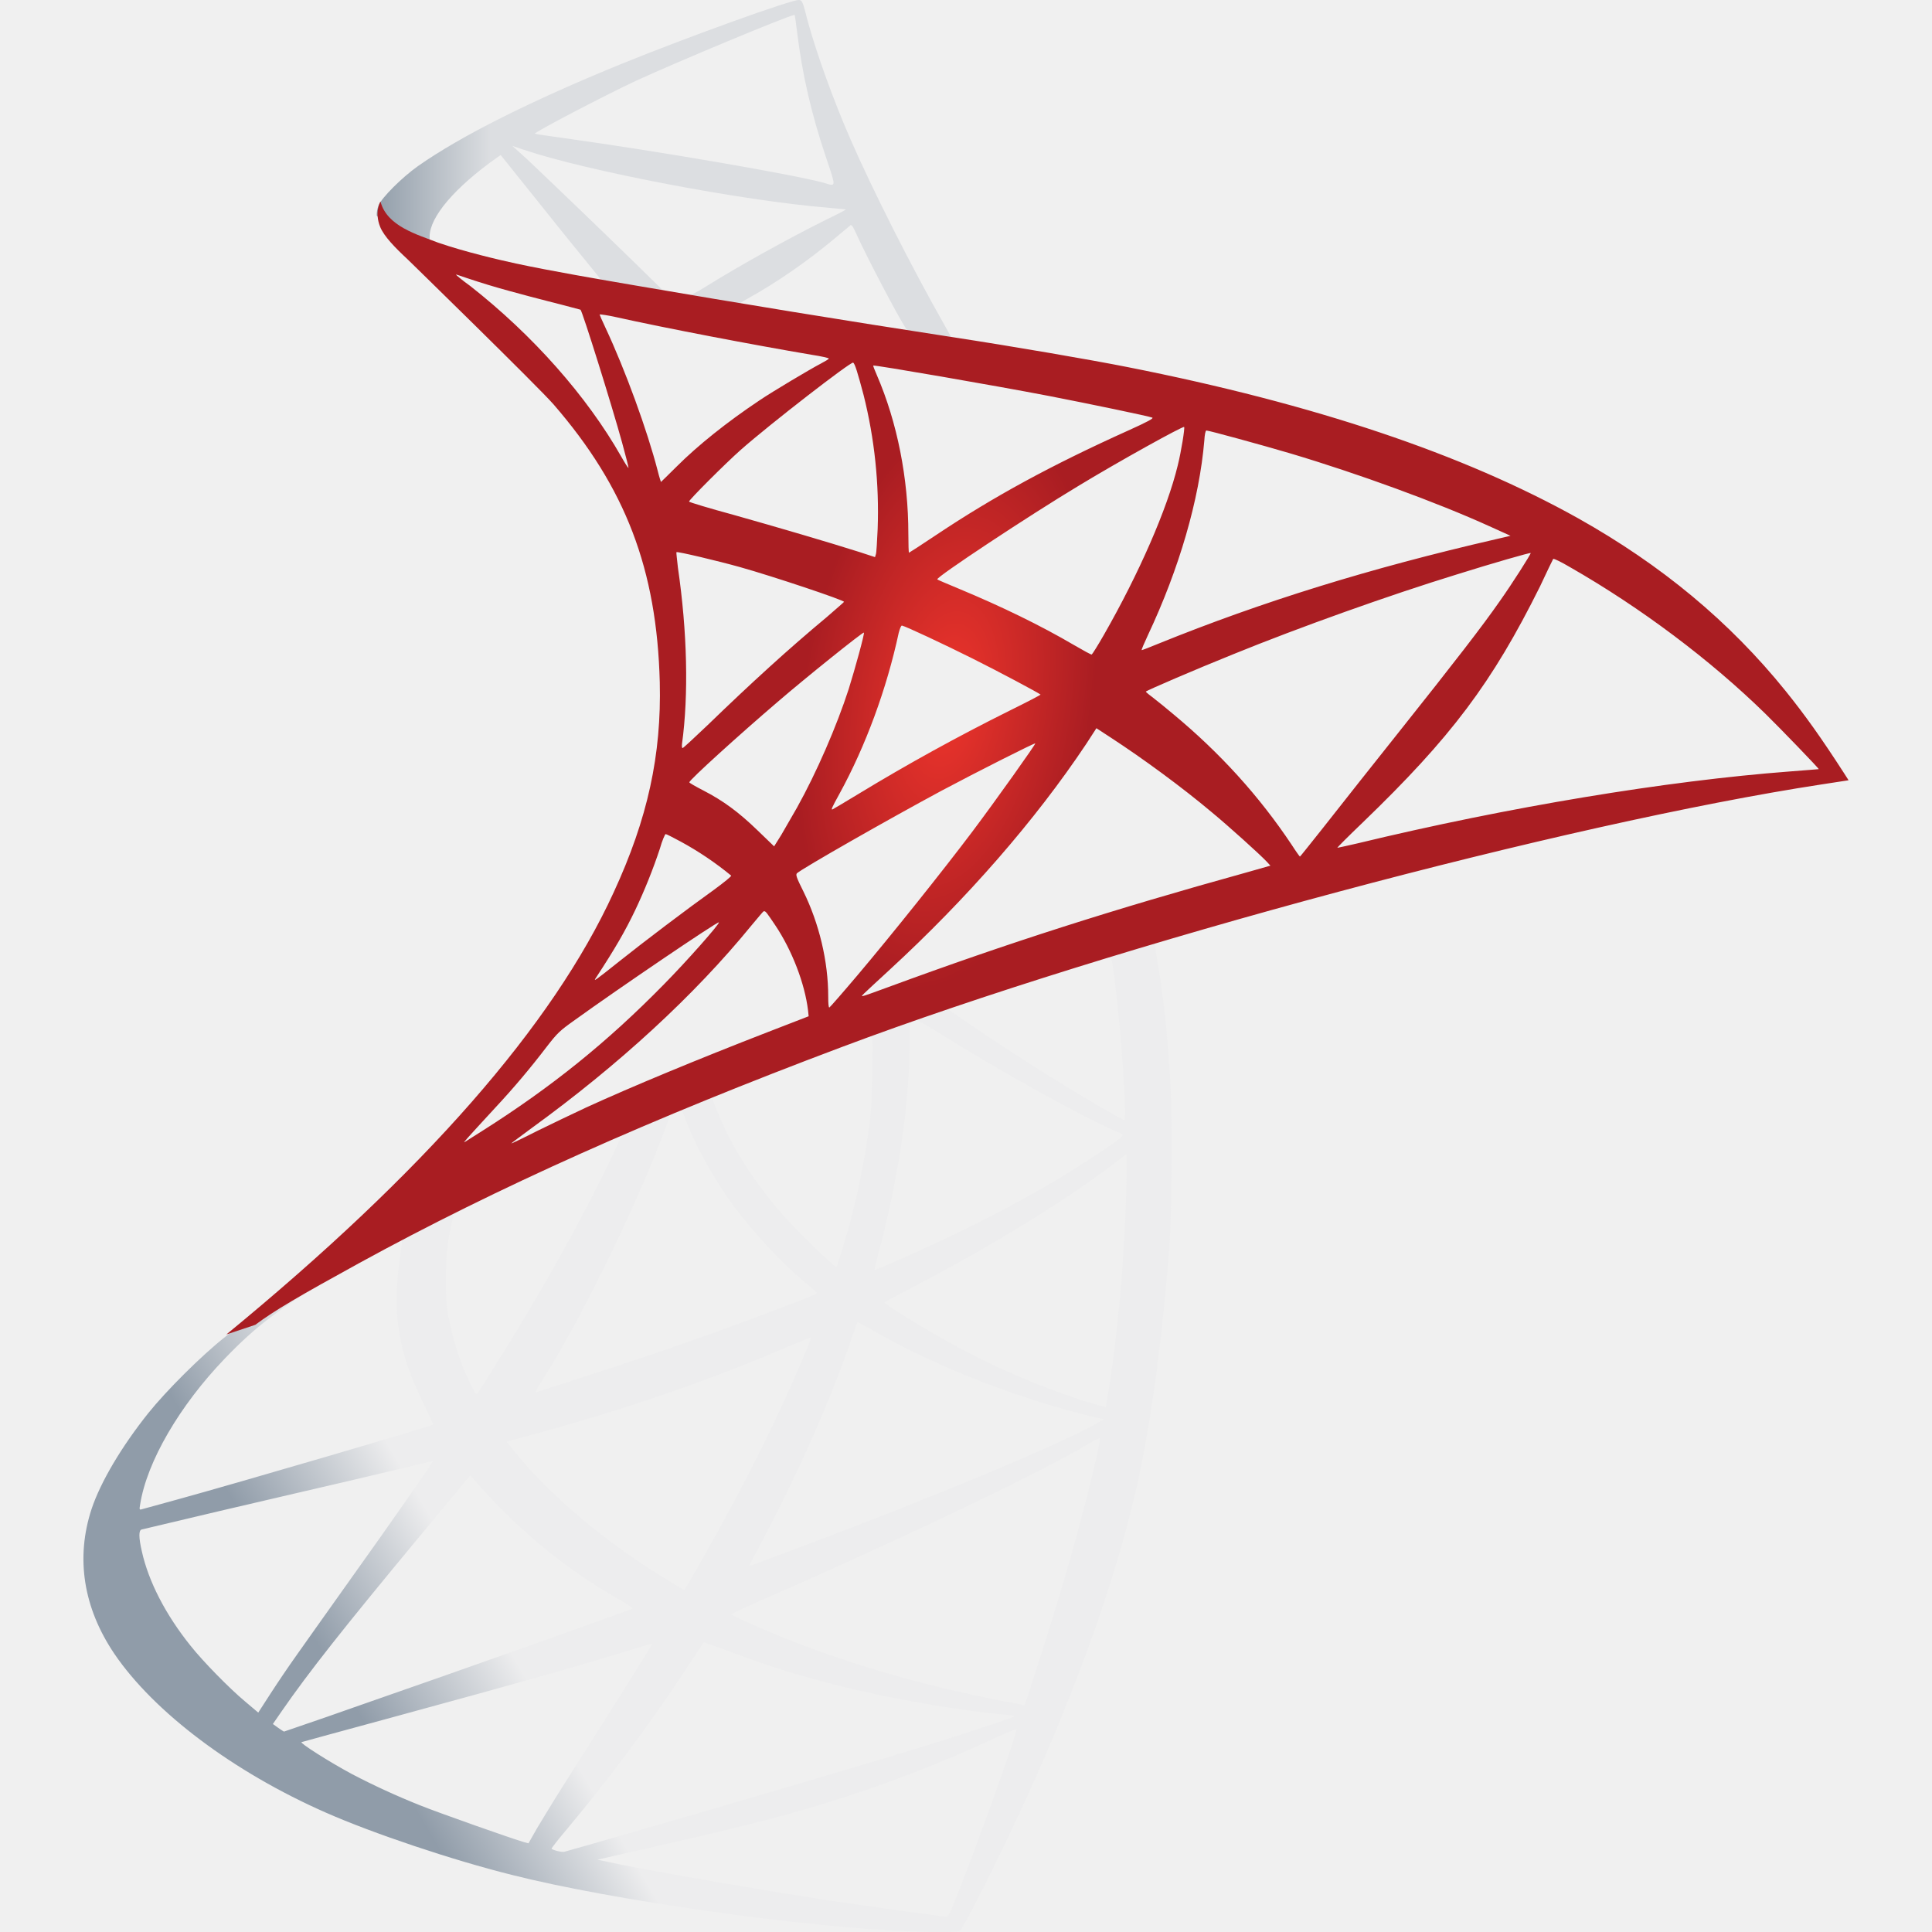
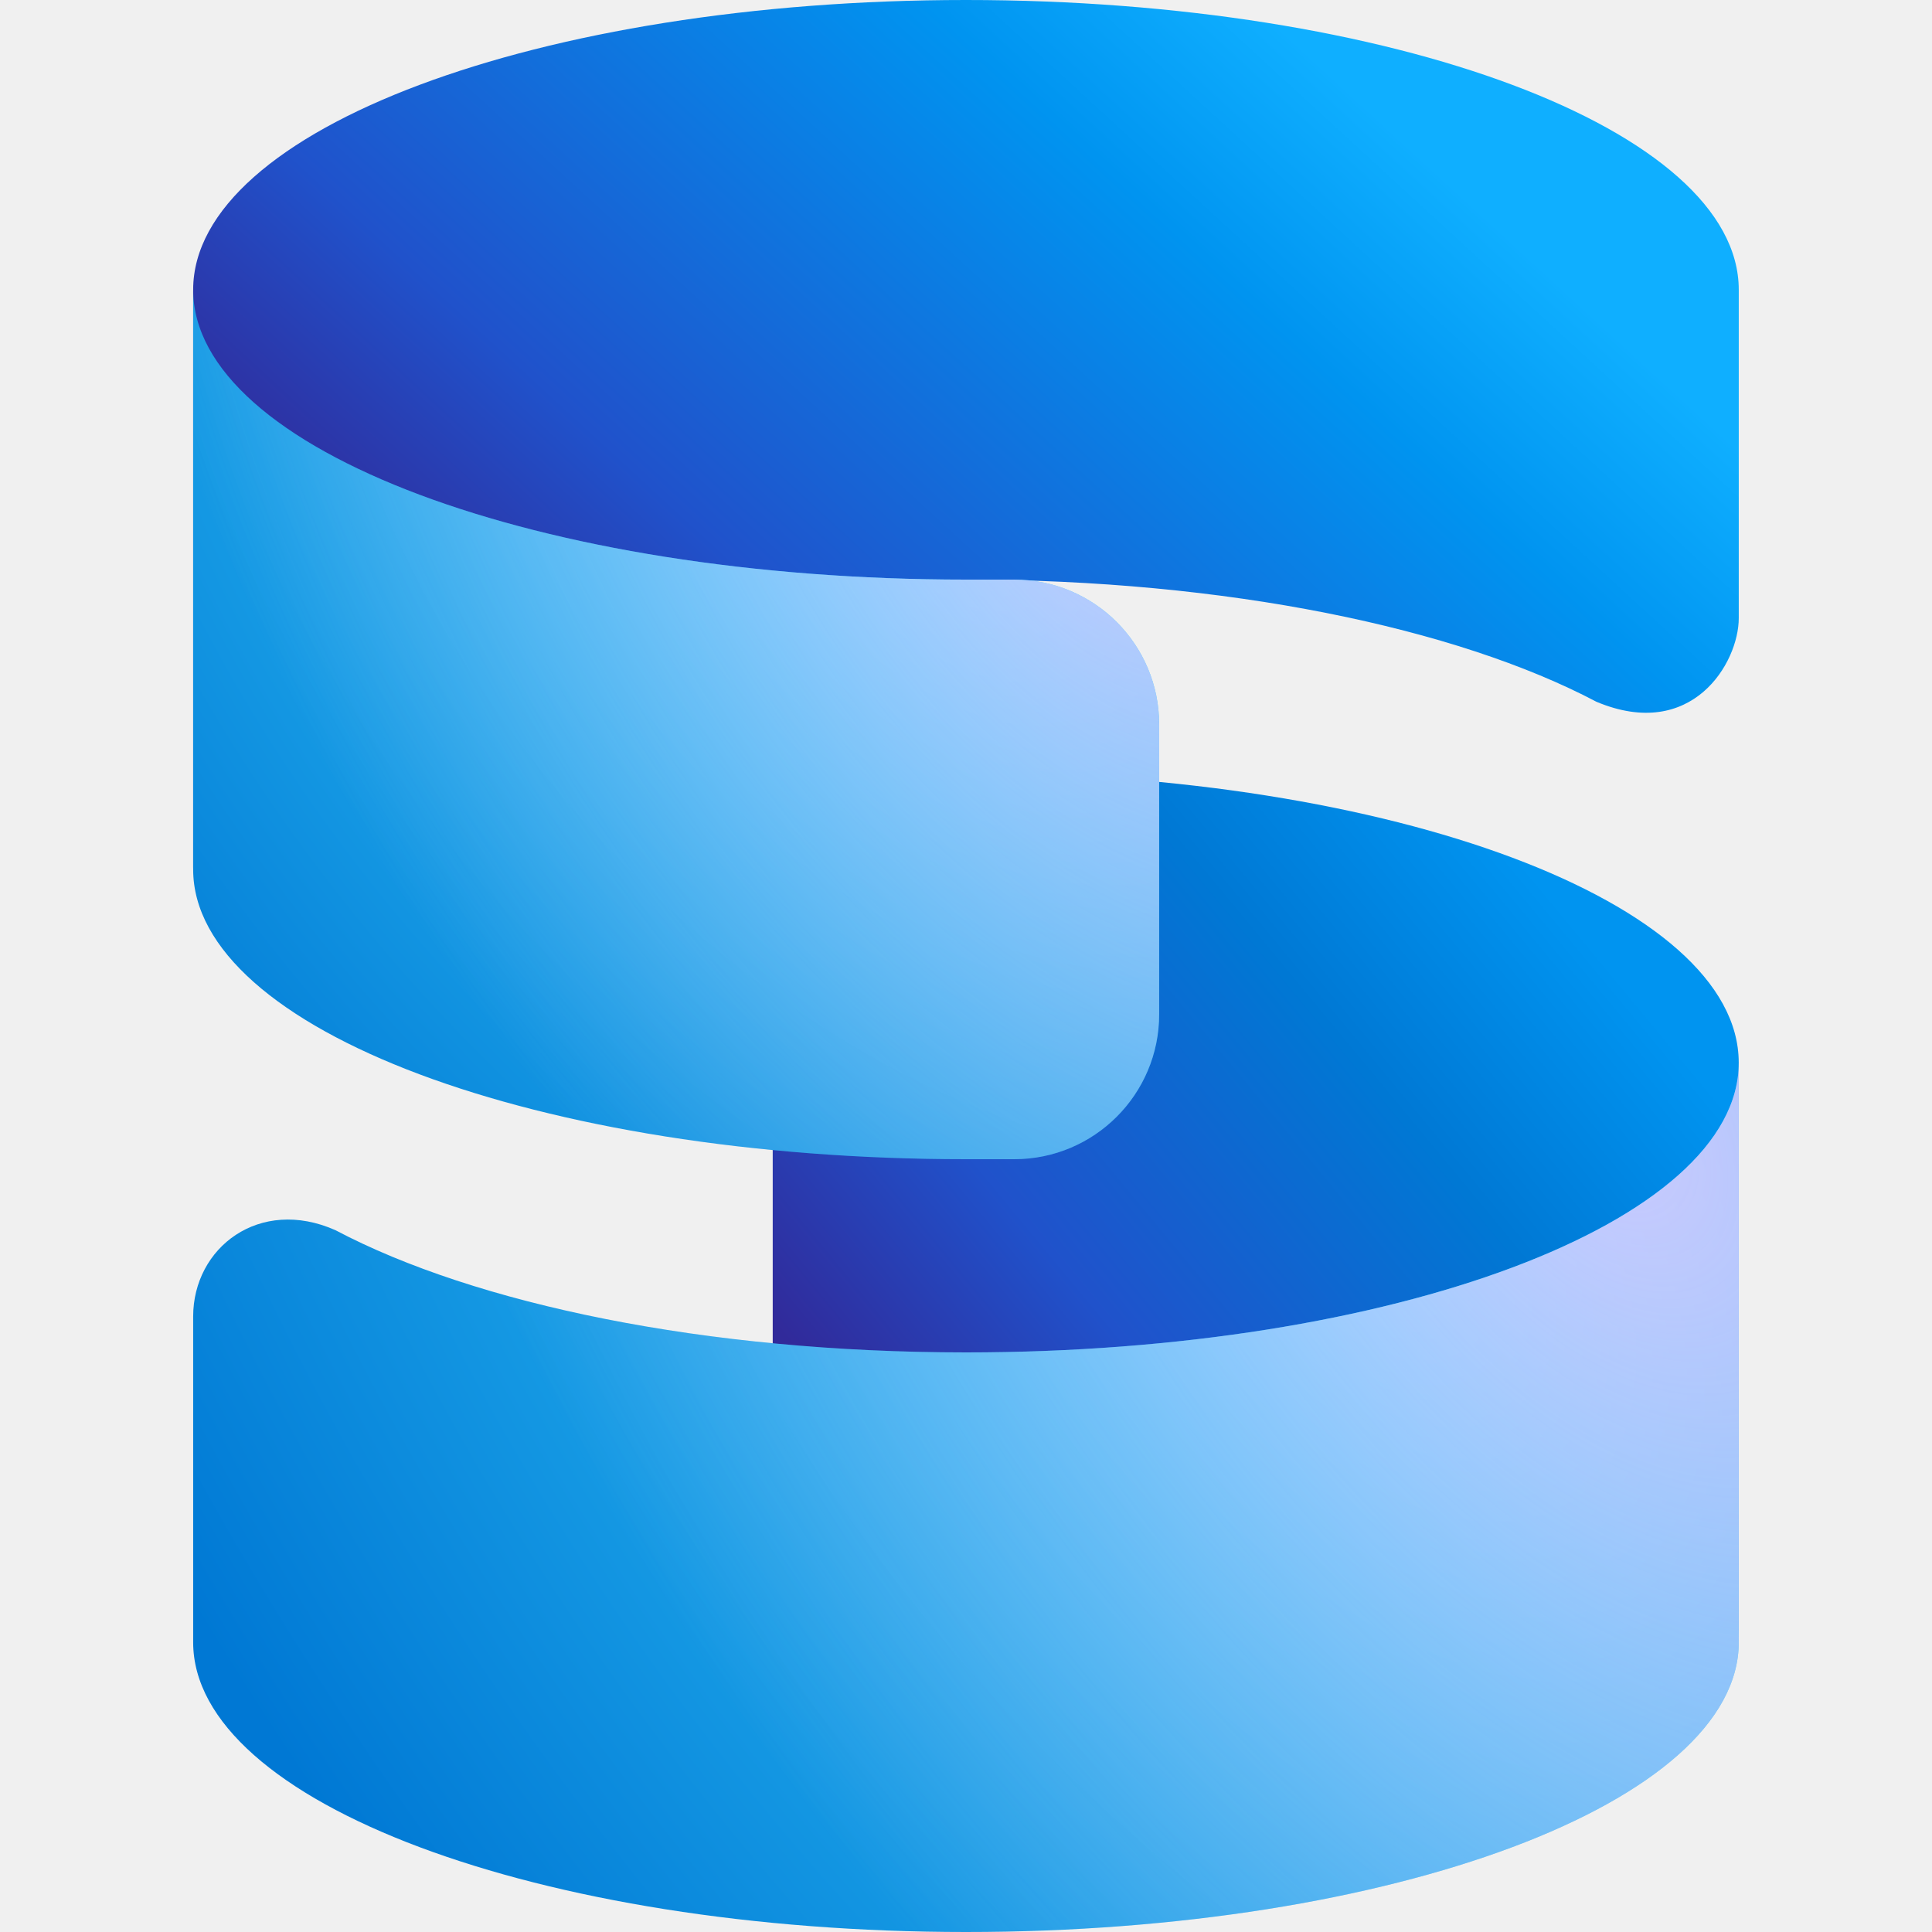
- <svg xmlns="http://www.w3.org/2000/svg" width="64" height="64" viewBox="0 0 128 128">
+ <svg xmlns="http://www.w3.org/2000/svg" width="64" height="64" viewBox="0 0 48 48" fill="none">
+   <g clip-path="url(#clip0_8666_6627)">
+     <g clip-path="url(#clip1_8666_6627)">
+       <mask id="mask0_8666_6627" style="mask-type:luminance" maskUnits="userSpaceOnUse" x="0" y="0" width="48" height="48">
+         <path d="M48 0H0V48H48V0Z" fill="white" />
+       </mask>
+       <g mask="url(#mask0_8666_6627)">
+         <path d="M23.998 33.6C34.602 33.6 43.198 36.823 43.198 40.8V26.4C43.198 22.423 34.602 19.2 23.998 19.2H19.198V33.6H23.998Z" fill="url(#paint0_linear_8666_6627)" />
+         <path d="M43.199 26.4C43.199 30.376 34.603 33.6 23.999 33.6C17.532 33.6 11.812 32.401 8.333 30.563C6.449 29.728 4.799 30.994 4.799 32.709V40.8C4.799 44.776 13.395 48 23.999 48C34.603 48 43.199 44.776 43.199 40.8V26.4Z" fill="url(#paint1_radial_8666_6627)" />
+         <path d="M43.199 26.4C43.199 30.376 34.603 33.6 23.999 33.6C17.532 33.6 11.812 32.401 8.333 30.563C6.449 29.728 4.799 30.994 4.799 32.709V40.8C4.799 44.776 13.395 48 23.999 48C34.603 48 43.199 44.776 43.199 40.8V26.4Z" fill="url(#paint2_radial_8666_6627)" />
+         <path d="M23.999 0C34.603 0 43.199 3.224 43.199 7.2V15.356C43.199 16.472 42.036 18.431 39.662 17.435C36.183 15.598 30.464 14.4 23.999 14.4C13.395 14.4 4.799 17.623 4.799 21.6V7.2C4.799 3.224 13.395 0 23.999 0Z" fill="url(#paint3_linear_8666_6627)" />
+         <path d="M23.999 14.4C13.395 14.4 4.799 11.176 4.799 7.2V21.6C4.799 25.576 13.395 28.8 23.999 28.8H25.199C27.187 28.8 28.799 27.188 28.799 25.2V18C28.799 16.012 27.187 14.4 25.199 14.4H23.999Z" fill="url(#paint4_radial_8666_6627)" />
+         <path d="M23.999 14.4C13.395 14.4 4.799 11.176 4.799 7.2V21.6C4.799 25.576 13.395 28.8 23.999 28.8H25.199C27.187 28.8 28.799 27.188 28.799 25.2V18C28.799 16.012 27.187 14.4 25.199 14.4H23.999Z" fill="url(#paint5_radial_8666_6627)" />
+       </g>
+     </g>
+   </g>
  <defs>
-     <linearGradient id="a" x1="-2901.952" x2="-2061.249" y1="923.573" y2="1420.331" gradientTransform="matrix(.01102 0 0 -.01102 56.808 125.521)" gradientUnits="userSpaceOnUse">
-       <stop offset="0" stop-color="#909ca9" />
-       <stop offset="1" stop-color="#ededee" />
+     <linearGradient id="paint0_linear_8666_6627" x1="35.998" y1="19.2" x2="15.933" y2="35.819" gradientUnits="userSpaceOnUse">
+       <stop stop-color="#0094F0" />
+       <stop offset="0.243" stop-color="#0078D4" />
+       <stop offset="0.584" stop-color="#2052CB" />
+       <stop offset="0.831" stop-color="#312A9A" />
    </linearGradient>
-     <linearGradient id="b" x1="-2882.7" x2="-2206.249" y1="10288.81" y2="10288.81" gradientTransform="matrix(.01102 0 0 -.01102 56.808 125.521)" gradientUnits="userSpaceOnUse">
-       <stop offset="0" stop-color="#939fab" />
-       <stop offset="1" stop-color="#dcdee1" />
+     <radialGradient id="paint1_radial_8666_6627" cx="0" cy="0" r="1" gradientUnits="userSpaceOnUse" gradientTransform="translate(33.5988 29.5499) rotate(143.591) scale(29.8211 53.0152)">
+       <stop stop-color="#3BD5FF" />
+       <stop offset="1" stop-color="#0078D4" />
+     </radialGradient>
+     <radialGradient id="paint2_radial_8666_6627" cx="0" cy="0" r="1" gradientUnits="userSpaceOnUse" gradientTransform="translate(39.5988 27.5997) rotate(146.31) scale(25.96 43.796)">
+       <stop stop-color="#DECBFF" stop-opacity="0.9" />
+       <stop offset="1" stop-color="#DECBFF" stop-opacity="0" />
+     </radialGradient>
+     <linearGradient id="paint3_linear_8666_6627" x1="32.399" y1="1.2" x2="9.668" y2="25.949" gradientUnits="userSpaceOnUse">
+       <stop stop-color="#0FAFFF" />
+       <stop offset="0.163" stop-color="#0094F0" />
+       <stop offset="0.564" stop-color="#2052CB" />
+       <stop offset="0.764" stop-color="#312A9A" />
    </linearGradient>
-     <radialGradient id="c" cx="-14217.448" cy="7277.705" r="898.12" gradientTransform="matrix(-.01059 -.0016 -.00321 .02118 -64.462 -130.43)" gradientUnits="userSpaceOnUse">
-       <stop offset="0" stop-color="#ee352c" />
-       <stop offset="1" stop-color="#a91d22" />
+     <radialGradient id="paint4_radial_8666_6627" cx="0" cy="0" r="1" gradientUnits="userSpaceOnUse" gradientTransform="translate(23.6678 12.1488) rotate(137.53) scale(24.6606 38.4117)">
+       <stop stop-color="#3BD5FF" />
+       <stop offset="1" stop-color="#0078D4" />
    </radialGradient>
+     <radialGradient id="paint5_radial_8666_6627" cx="0" cy="0" r="1" gradientUnits="userSpaceOnUse" gradientTransform="translate(27.5989 10.7998) rotate(149.036) scale(20.9914 33.6005)">
+       <stop stop-color="#DECBFF" stop-opacity="0.9" />
+       <stop offset="1" stop-color="#D1D1FF" stop-opacity="0" />
+     </radialGradient>
+     <clipPath id="clip0_8666_6627">
+       <path d="M0 12.8C0 8.32 0 6.079 0.872 4.368C1.639 2.863 2.863 1.639 4.368 0.872C6.079 0 8.32 0 12.8 0H35.2C39.68 0 41.921 0 43.632 0.872C45.137 1.639 46.361 2.863 47.128 4.368C48 6.079 48 8.32 48 12.8V35.2C48 39.68 48 41.921 47.128 43.632C46.361 45.137 45.137 46.361 43.632 47.128C41.921 48 39.68 48 35.2 48H12.8C8.32 48 6.079 48 4.368 47.128C2.863 46.361 1.639 45.137 0.872 43.632C0 41.921 0 39.68 0 35.2V12.8Z" fill="white" />
+     </clipPath>
+     <clipPath id="clip1_8666_6627">
+       <rect width="48" height="48" fill="white" />
+     </clipPath>
  </defs>
-   <path fill="url(#a)" d="m79.363 59.755-25.634 8.37-22.3 9.842-6.24 1.648a135.666 135.666 0 0 1-5.057 4.592c-1.976 1.704-3.816 3.255-5.23 4.378-1.57 1.24-3.895 3.565-5.077 5.038-1.764 2.209-3.158 4.553-3.759 6.355-1.066 3.255-.542 6.549 1.511 9.591 2.636 3.875 7.886 7.828 14.008 10.52 3.12 1.377 8.37 3.14 12.324 4.127 6.567 1.667 19.278 3.47 26.272 3.74 1.414.059 3.313.059 3.39 0 .156-.097 1.241-2.17 2.501-4.746 4.3-8.778 7.4-17.012 9.087-24.046 1.007-4.262 1.801-9.939 2.324-16.662.136-1.88.194-8.177.078-10.308-.175-3.487-.485-6.316-.97-9.086-.077-.408-.096-.776-.057-.796.077-.057.31-.135 3.468-1.046l-.639-1.51zm-5.851 3.43c.233 0 .852 5.947 1.007 9.706.039.795.02 1.318-.02 1.318-.154 0-3.274-1.84-5.501-3.236-1.938-1.22-5.62-3.661-6.2-4.127-.195-.135-.176-.155 1.413-.697 2.693-.91 9.088-2.965 9.3-2.965zm-13.06 4.3c.175 0 .62.252 1.686.911 3.991 2.5 9.417 5.523 11.742 6.53.716.31.794.193-.853 1.318-3.526 2.402-7.924 4.766-13.31 7.149-.95.426-1.745.755-1.764.755-.039 0 .078-.484.233-1.065 1.297-4.825 2.034-9.707 2.073-13.621.02-1.938.02-1.938.194-1.996-.04.02-.02.02 0 .02zm-2.692 1.027c.116.117.038 4.457-.117 5.639a49.361 49.361 0 0 1-1.782 8.428c-.213.717-.407 1.318-.446 1.356-.078.097-2.732-2.5-3.604-3.507-1.511-1.744-2.693-3.487-3.565-5.192-.445-.872-1.143-2.577-1.085-2.635.31-.214 10.521-4.166 10.599-4.089zm-12.672 4.98c.019 0 .038 0 .058.019.039.039.175.35.291.698.62 1.685 2.014 4.165 3.216 5.754 1.318 1.744 3.042 3.605 4.476 4.825.465.387.891.755.949.813.116.117.155.097-3.004 1.299-3.66 1.395-7.652 2.79-12.225 4.262a609.837 609.837 0 0 0-3.274 1.066c-.175.058-.116-.04.387-.834 2.267-3.544 5.715-10.5 7.653-15.422.33-.853.66-1.705.718-1.899.077-.271.174-.368.425-.504.136-.038.272-.077.33-.077zM41.213 75.1c.058.039-.93 2.112-1.899 4.01-1.88 3.663-3.933 7.267-6.684 11.646-.466.755-.91 1.453-.97 1.53-.096.136-.134.097-.445-.503-.659-1.299-1.201-2.965-1.492-4.496-.29-1.511-.232-4.146.098-5.774.25-1.2.232-1.181.813-1.472 2.48-1.26 10.502-5.018 10.58-4.941zm33.422 1.357v.813c0 4.321-.465 10.25-1.143 14.57-.116.756-.213 1.376-.232 1.396 0 0-.562-.155-1.22-.349a49.985 49.985 0 0 1-8.914-3.817c-1.88-1.027-4.61-2.713-4.533-2.79.019-.02.833-.446 1.782-.95 3.798-1.976 7.44-4.107 10.599-6.22 1.182-.794 2.964-2.072 3.351-2.421zm-48.05 5.734c.077 0 .057.155-.059.853a27.507 27.507 0 0 0-.213 2.072c-.155 2.83.31 4.923 1.705 7.79.388.794.698 1.453.678 1.472-.135.117-12.962 3.876-16.992 4.98-1.201.33-2.247.62-2.325.639-.136.04-.155.02-.097-.31.446-2.848 2.616-6.568 5.639-9.707 2.014-2.093 3.623-3.313 6.374-4.882 1.976-1.124 5.018-2.81 5.25-2.887 0-.02.02-.02.04-.02zm30.225 5.406c.02-.02.484.233 1.046.562 4.147 2.403 9.92 4.631 14.841 5.774l.446.097-.62.349c-2.576 1.434-11.044 4.96-19.704 8.195-1.26.465-2.5.93-2.732 1.027-.233.097-.446.155-.446.135 0-.02.349-.697.794-1.53 2.422-4.534 4.863-10.056 6.104-13.892.155-.368.251-.697.27-.717zm-3.08 1.007c.019.02-.136.427-.33.892-1.686 4.088-3.895 8.545-6.724 13.543-.716 1.28-1.317 2.306-1.336 2.306-.02 0-.601-.349-1.299-.775-4.107-2.519-7.75-5.619-10.132-8.622l-.35-.426 1.764-.485c6.316-1.724 11.683-3.584 17.011-5.87.756-.31 1.376-.563 1.395-.563zm19.142 6.685s.02.02 0 0c.02.446-.969 4.437-1.783 7.324-.678 2.422-1.259 4.32-2.325 7.672-.464 1.474-.87 2.693-.89 2.693-.02 0-.136-.018-.253-.057-5.754-1.047-10.908-2.5-15.752-4.437-1.356-.543-3.293-1.415-3.41-1.512-.038-.039 1.124-.581 2.597-1.22 8.816-3.856 17.96-8.235 21.1-10.114.368-.233.658-.349.716-.349zM28.677 96.8c.039.04-2.422 3.585-5.87 8.41-1.202 1.685-2.597 3.661-3.12 4.397a77.468 77.468 0 0 0-1.763 2.597l-.814 1.26-.872-.737c-1.027-.853-2.809-2.674-3.604-3.681-1.666-2.073-2.79-4.263-3.235-6.258-.214-.93-.214-1.396-.02-1.453a1459.3 1459.3 0 0 1 10.308-2.423 861.65 861.65 0 0 0 6.936-1.627c1.124-.271 2.035-.485 2.054-.485zm2.48.95.62.697c2.79 3.12 5.638 5.426 9.087 7.44.62.35 1.085.66 1.046.68-.135.096-11.974 4.3-17.457 6.199a462.501 462.501 0 0 1-5.638 1.957c-.019 0-.194-.117-.387-.252l-.349-.252.562-.814c1.82-2.635 4.107-5.522 9.086-11.528zm15.462 11.063c.019-.02.871.29 1.918.679 2.519.949 4.514 1.55 7.188 2.228 3.294.833 8.06 1.647 10.87 1.88.426.038.658.077.581.135-.136.077-2.984 1.027-5.076 1.685-3.333 1.047-13.505 4.05-21.798 6.433a218.735 218.735 0 0 1-2.925.834c-.194.038-.834-.137-.834-.214 0-.038.465-.639 1.027-1.298 2.79-3.333 5.561-7.053 7.867-10.579.64-.969 1.182-1.764 1.182-1.783zm-3.41.097c.019.02-1.357 2.228-3.76 6.026-1.026 1.608-2.17 3.43-2.576 4.069-.388.62-.97 1.589-1.298 2.131l-.562.988-.291-.077c-.698-.194-5.6-1.919-6.898-2.442a48.226 48.226 0 0 1-4.514-2.072c-1.55-.834-3.487-2.074-3.332-2.113.038-.02 2.693-.736 5.89-1.608 8.485-2.306 13.194-3.642 16.275-4.611.562-.175 1.046-.31 1.065-.29zm24.122 5.657h.02c.077.195-3.062 8.913-4.206 11.664-.251.62-.348.776-.484.756-.329-.02-4.882-.658-7.653-1.065-4.824-.736-12.924-2.151-14.957-2.616l-.466-.097 2.887-.659c6.2-1.395 9.184-2.15 12.207-3.08a86.251 86.251 0 0 0 11.412-4.399c.6-.27 1.104-.484 1.24-.503z" />
-   <path fill="url(#b)" d="M52.935.001c-.426-.058-7.305 2.422-11.741 4.224-5.988 2.441-10.637 4.766-13.505 6.781-1.066.756-2.403 2.093-2.616 2.616a1.812 1.812 0 0 0-.116.659l2.597 2.46 6.18 1.977 14.706 2.635 16.817 2.887.175-1.453c-.058 0-.097-.02-.155-.02l-2.209-.348-.445-.795c-2.287-4.03-4.805-9.029-6.278-12.4-1.142-2.616-2.228-5.638-2.828-7.808C53.187.098 53.149.02 52.935 0Zm-.31.988h.02c.019.02.096.563.174 1.202.33 2.712.93 5.328 1.88 8.157.716 2.13.716 2.015-.117 1.763-1.976-.542-10.83-2.073-17.244-2.965-1.027-.135-1.899-.27-1.899-.29-.077-.078 4.63-2.538 6.704-3.507 2.654-1.22 9.94-4.263 10.482-4.36ZM33.947 9.67l.756.252c4.108 1.395 14.434 3.372 20.131 3.837.639.058 1.182.116 1.2.116.02.02-.522.31-1.22.639-2.751 1.376-5.774 3.062-7.866 4.36-.62.387-1.182.698-1.26.698-.077 0-.484-.078-.91-.137l-.775-.116-1.938-1.899a803.532 803.532 0 0 0-7.11-6.84zm-.775.601 2.732 3.41c1.492 1.88 3.004 3.72 3.333 4.127.33.407.6.736.58.756-.077.058-3.952-.698-6.005-1.162-2.112-.485-2.984-.718-4.282-1.125l-1.066-.349v-.27c.02-1.3 1.667-3.237 4.456-5.212zm23.212 4.65c.077 0 .174.174.406.697.66 1.453 2.713 5.367 3.217 6.123.155.252.426.272-2.306-.174-6.568-1.066-8.68-1.415-8.68-1.453 0-.02.194-.155.446-.291 2.035-1.124 4.088-2.557 5.91-4.088.445-.368.852-.717.93-.775.019-.039.057-.058.077-.039z" />
-   <path fill="url(#c)" d="M25.209 13.35s-.426.679-.02 1.687c.252.62.988 1.375 1.822 2.15 0 0 8.621 8.409 9.668 9.61 4.766 5.503 6.84 10.928 7.033 18.407.117 4.805-.794 9.029-3.061 13.931-4.03 8.796-12.536 18.504-25.653 29.276l1.918-.64c1.24-.93 2.926-1.917 6.879-4.087 9.125-5 19.394-9.591 31.988-14.32 18.135-6.82 47.954-14.802 64.926-17.398l1.764-.271-.272-.427c-1.55-2.403-2.616-3.894-3.895-5.483-3.72-4.611-8.233-8.35-13.756-11.45-7.595-4.244-17.418-7.557-29.857-10.017-2.345-.466-7.499-1.357-11.684-1.996a1193.72 1193.72 0 0 1-20.925-3.41c-2.267-.388-5.658-.969-7.905-1.454-1.163-.252-3.39-.775-5.134-1.375-1.395-.543-3.41-1.085-3.837-2.732Zm4.999 4.844c.019-.018.329.098.736.233a50.336 50.336 0 0 0 2.81.853 142.908 142.908 0 0 0 2.557.678c1.162.29 2.131.561 2.15.561.136.136 2.093 6.394 2.752 8.797.252.91.446 1.685.427 1.685-.02.02-.233-.31-.485-.755-2.267-3.991-5.851-8.04-9.998-11.296-.542-.387-.95-.736-.95-.756Zm9.532 2.636c.098 0 .524.058 1.047.174 3.293.736 9.203 1.86 12.98 2.5.64.097 1.144.213 1.144.251 0 .04-.232.175-.523.33-.64.329-3.216 1.86-4.069 2.44-2.15 1.435-4.088 2.985-5.483 4.38-.562.562-1.046 1.027-1.046 1.027s-.116-.33-.214-.736c-.697-2.694-2.15-6.685-3.468-9.495-.213-.445-.387-.852-.387-.89 0 .038 0 .019.02.019zm16.78 3.196c.116.04.31.698.697 2.151a31.732 31.732 0 0 1 .93 8.874c-.039.814-.078 1.57-.117 1.667l-.058.193-1.007-.33c-2.073-.658-5.444-1.646-8.331-2.46-1.647-.446-2.984-.852-2.984-.89 0-.117 2.403-2.52 3.43-3.43 1.956-1.725 7.265-5.832 7.44-5.775zm1.336.194c.058-.058 8.022 1.317 11.645 2.015 2.694.523 6.607 1.337 6.84 1.434.115.039-.291.27-1.59.853-5.115 2.305-8.912 4.378-12.69 6.897-.988.659-1.822 1.202-1.84 1.202-.02 0-.04-.562-.04-1.24 0-3.681-.735-7.402-2.092-10.54-.136-.31-.252-.601-.233-.62zm20.596 4.07c.058.057-.193 1.627-.426 2.557-.698 2.887-2.577 7.169-4.882 11.199-.408.717-.776 1.298-.815 1.317-.038.02-.56-.271-1.162-.62-2.247-1.318-4.805-2.557-7.595-3.72-.775-.33-1.453-.6-1.472-.64-.136-.115 6.103-4.242 9.396-6.219 2.617-1.589 6.88-3.952 6.956-3.875zm1.473.232c.174 0 3.7.968 5.541 1.511 4.553 1.356 9.785 3.274 13.195 4.824l1.414.64-.988.232c-8.33 1.918-15.461 4.128-22.34 6.917-.562.233-1.066.427-1.104.427-.039 0 .155-.446.407-.988 2.073-4.399 3.41-8.99 3.74-12.905.019-.368.077-.658.135-.658zm-35.108 8.06c.058-.058 2.75.581 4.204.988 2.21.62 6.898 2.19 6.898 2.305 0 .02-.523.466-1.143 1.008-2.538 2.112-4.98 4.34-7.906 7.169-.871.833-1.607 1.511-1.646 1.511-.04 0-.058-.116-.04-.271.446-3.255.35-7.44-.27-11.683-.059-.543-.117-1.008-.098-1.027zm56.595.058c.038.039-1.24 2.053-2.054 3.196-1.162 1.667-2.868 3.876-6.723 8.72a1289.453 1289.453 0 0 0-5.076 6.413c-.775.969-1.414 1.782-1.435 1.782-.018 0-.27-.348-.542-.774-2.17-3.256-4.766-6.104-7.847-8.661a44.534 44.534 0 0 0-1.433-1.163c-.214-.155-.388-.31-.388-.33 0-.057 3.293-1.472 5.793-2.479 4.38-1.783 10.346-3.914 14.823-5.29 2.344-.736 4.843-1.453 4.882-1.414zm1.492.387c.077-.019.543.214 1.104.543 4.709 2.693 9.32 6.162 12.962 9.726 1.027 1.008 3.566 3.643 3.527 3.662 0 0-.892.078-1.938.155-8.157.62-18.6 2.344-28.636 4.766-.679.155-1.28.29-1.318.29-.038 0 .717-.755 1.667-1.665 5.89-5.677 8.583-9.261 11.76-15.656.446-.948.833-1.762.872-1.82-.02 0-.02 0 0 0zm-43.149 4.418c.271.058 2.79 1.24 4.689 2.19 1.744.871 4.36 2.266 4.495 2.383.02.019-.91.503-2.054 1.066a135.032 135.032 0 0 0-10.017 5.521c-.93.562-1.705 1.027-1.724 1.027-.078 0-.058-.078.465-1.027 1.744-3.177 3.139-6.975 3.933-10.676.077-.29.155-.484.213-.484zm-2.519.465c.058.058-.6 2.441-1.007 3.74-.795 2.46-2.132 5.54-3.43 7.866-.31.542-.775 1.337-1.027 1.782l-.484.775-1.085-1.046c-1.26-1.22-2.286-1.976-3.603-2.655-.524-.27-.931-.503-.931-.542 0-.155 3.314-3.158 5.852-5.328 1.82-1.57 5.657-4.65 5.715-4.592zm15.404 6.336.95.62c2.17 1.415 4.727 3.294 6.684 4.94 1.104.91 3.235 2.83 3.662 3.294l.232.252-1.57.446c-8.873 2.46-15.732 4.65-23.734 7.595-.892.33-1.647.6-1.705.6-.116 0-.213.097 1.783-1.744 5.115-4.707 9.648-9.9 13.02-14.957zm-4.05 1.007c.04.039-2.615 3.778-4.204 5.89-1.899 2.519-5.27 6.743-7.596 9.494-.968 1.144-1.8 2.093-1.84 2.112-.058.02-.078-.27-.078-.717 0-2.344-.6-4.844-1.646-6.975-.446-.891-.524-1.104-.426-1.201.368-.33 6.006-3.546 9.57-5.464 2.404-1.279 6.162-3.177 6.22-3.139zM44.1 55.26c.058 0 .503.232 1.008.503a21.28 21.28 0 0 1 3.332 2.248c.039.038-.465.446-1.124.93-1.84 1.317-4.63 3.43-6.258 4.728-1.705 1.356-1.763 1.394-1.57 1.104 1.28-1.957 1.919-3.061 2.597-4.476a36.066 36.066 0 0 0 1.627-4.05c.155-.56.349-.987.388-.987zm6.53 5.114c.096-.018.213.156.735.931 1.104 1.647 1.957 3.856 2.17 5.638l.04.387-2.655 1.028c-4.747 1.84-9.126 3.661-12.09 5.018a217.066 217.066 0 0 0-3.236 1.55c-.95.484-1.724.852-1.724.833 0-.02.6-.465 1.336-1.008C41 70.547 46.018 65.935 49.777 61.324c.407-.484.775-.93.813-.949zm-3.004.737c.078.077-2.131 2.577-3.642 4.108-3.74 3.816-7.44 6.8-12.032 9.706-.582.368-1.105.698-1.163.736-.135.078.038-.116 2.054-2.305a52.694 52.694 0 0 0 3.352-3.972c.736-.95.871-1.085 1.937-1.84 2.849-2.055 9.417-6.511 9.494-6.434z" />
</svg>
